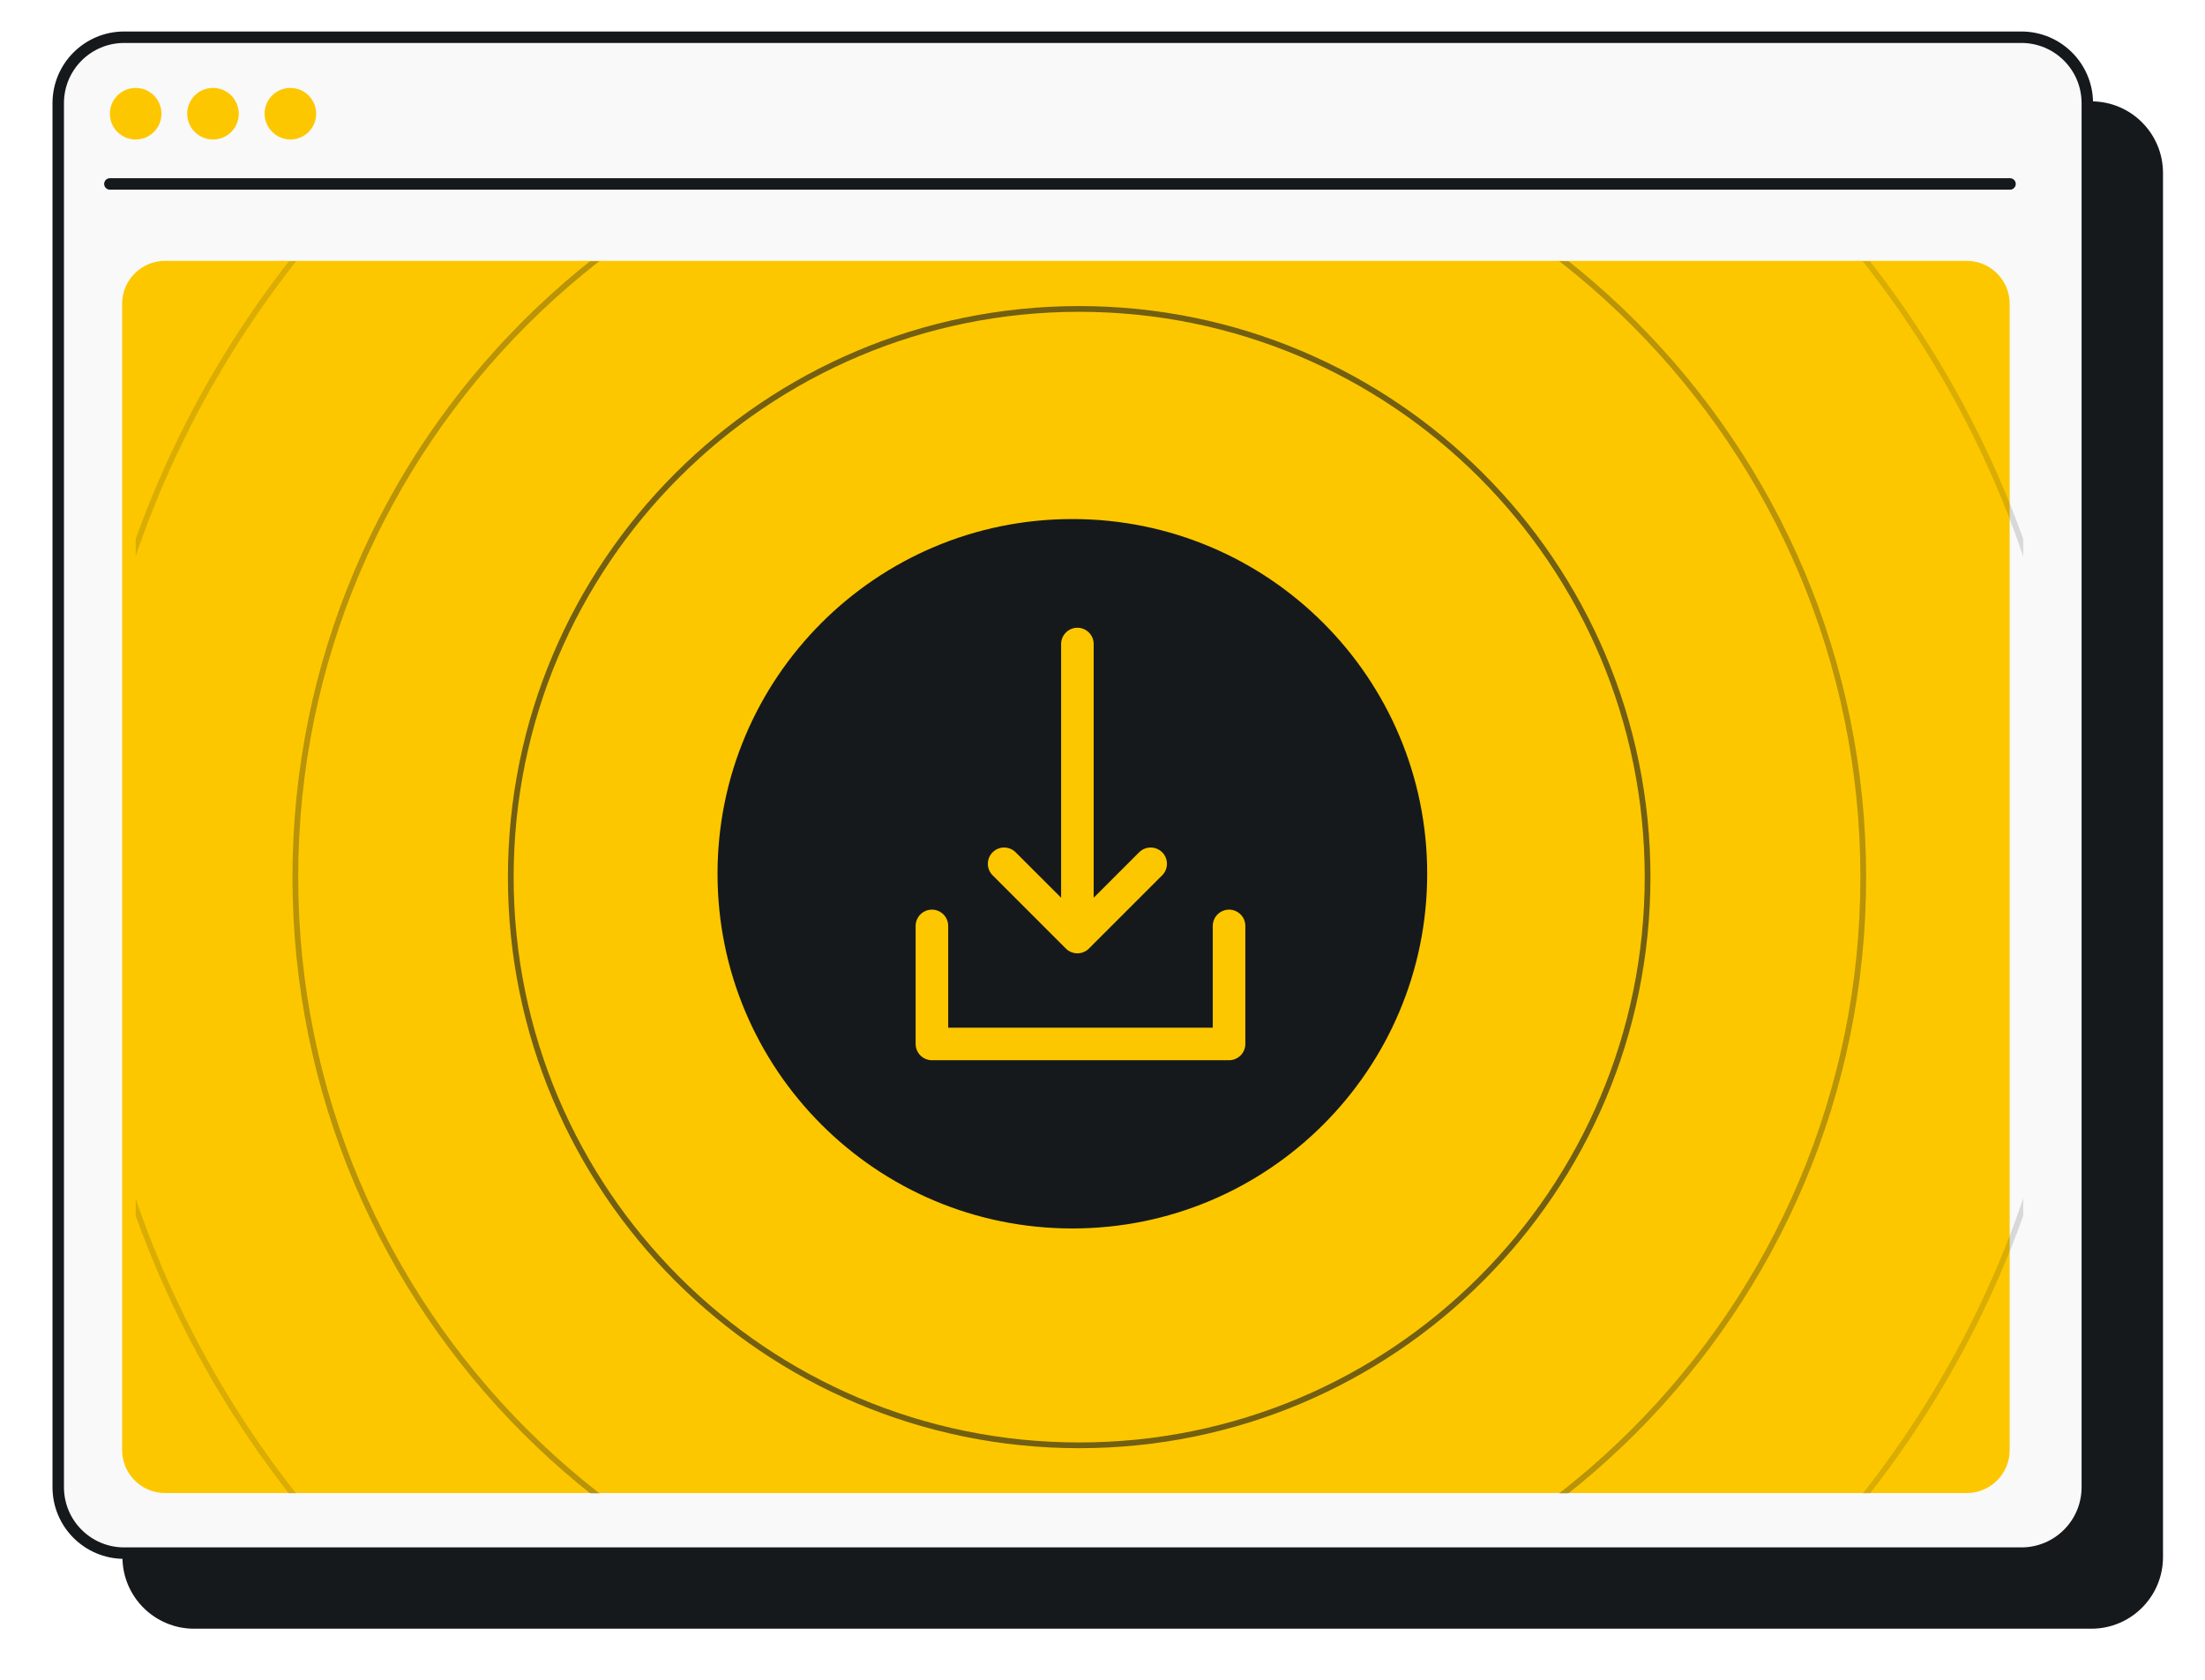
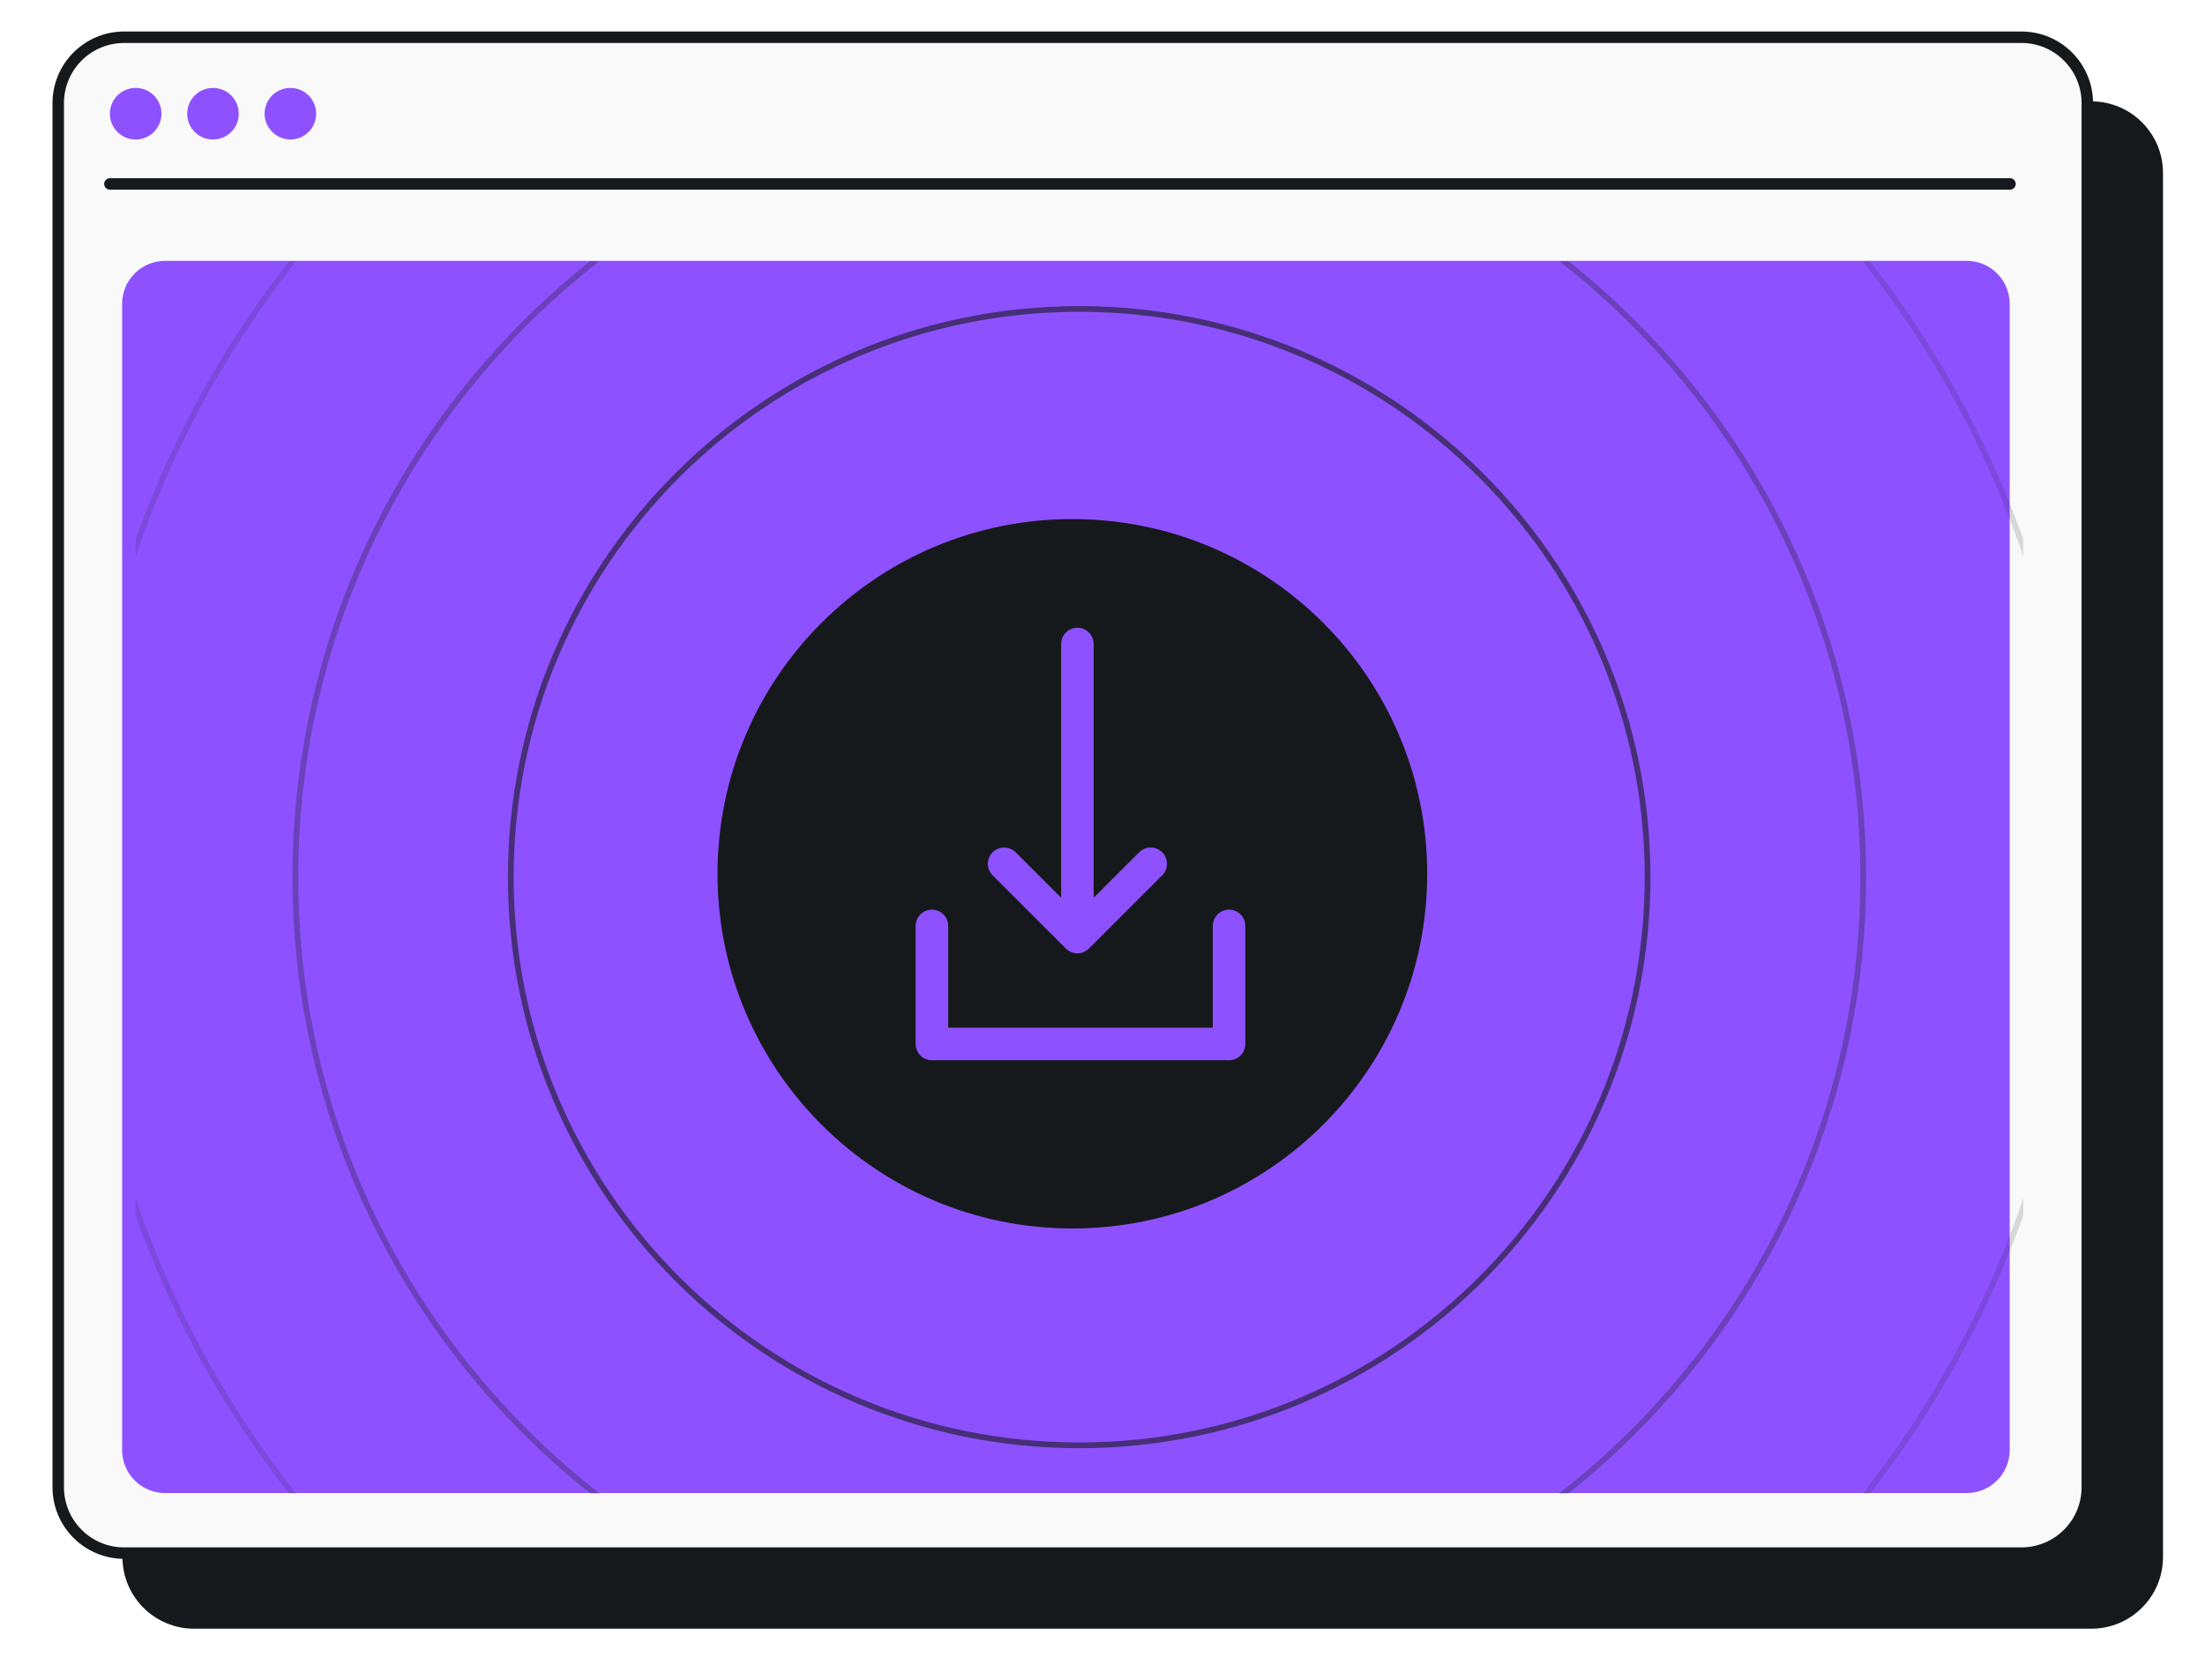
<svg xmlns="http://www.w3.org/2000/svg" width="210" height="160" viewBox="0 0 210 160" fill="none">
  <rect x="11.662" y="9.654" width="194.338" height="145.48" rx="6.824" fill="#16191C" />
  <rect x="5.546" y="3.546" width="193.246" height="144.389" rx="6.278" fill="#F9F9F9" stroke="#16191C" stroke-width="1.092" />
-   <path d="M12.921 13.288C14.28 13.288 15.376 12.191 15.376 10.831C15.376 9.471 14.28 8.375 12.921 8.375C11.562 8.375 10.466 9.471 10.466 10.831C10.466 12.191 11.562 13.288 12.921 13.288Z" fill="#fdc700" />
-   <path d="M20.285 13.288C21.644 13.288 22.74 12.191 22.74 10.831C22.74 9.471 21.644 8.375 20.285 8.375C18.926 8.375 17.83 9.471 17.83 10.831C17.83 12.191 18.926 13.288 20.285 13.288Z" fill="#fdc700" />
-   <path d="M27.654 13.288C29.013 13.288 30.109 12.191 30.109 10.831C30.109 9.471 29.013 8.375 27.654 8.375C26.295 8.375 25.199 9.471 25.199 10.831C25.199 12.191 26.339 13.288 27.654 13.288Z" fill="#fdc700" />
+   <path d="M12.921 13.288C14.28 13.288 15.376 12.191 15.376 10.831C15.376 9.471 14.28 8.375 12.921 8.375C11.562 8.375 10.466 9.471 10.466 10.831C10.466 12.191 11.562 13.288 12.921 13.288Z" fill="#8e51ff" />
+   <path d="M20.285 13.288C21.644 13.288 22.74 12.191 22.74 10.831C22.74 9.471 21.644 8.375 20.285 8.375C18.926 8.375 17.83 9.471 17.83 10.831C17.83 12.191 18.926 13.288 20.285 13.288Z" fill="#8e51ff" />
+   <path d="M27.654 13.288C29.013 13.288 30.109 12.191 30.109 10.831C30.109 9.471 29.013 8.375 27.654 8.375C26.295 8.375 25.199 9.471 25.199 10.831C25.199 12.191 26.339 13.288 27.654 13.288Z" fill="#8e51ff" />
  <path d="M10.466 17.52H191.43" stroke="#16191C" stroke-width="1.092" stroke-linecap="round" />
-   <rect x="11.63" y="24.846" width="179.768" height="117.367" rx="4.094" fill="#fdc700" />
+   <rect x="11.63" y="24.846" width="179.768" height="117.367" rx="4.094" fill="#8e51ff" />
  <mask id="mask0_3062_1184" style="mask-type:alpha" maskUnits="userSpaceOnUse" x="12" y="24" width="181" height="119">
-     <rect x="12.921" y="24.886" width="179.768" height="117.367" rx="4.094" fill="#fdc700" />
+     <rect x="12.921" y="24.886" width="179.768" height="117.367" rx="4.094" fill="#8e51ff" />
  </mask>
  <g mask="url(#mask0_3062_1184)">
    <path opacity="0.3" d="M177.454 83.555C177.454 124.78 144.026 158.2 102.791 158.2C61.555 158.2 28.128 124.78 28.128 83.555C28.128 42.33 61.555 8.91 102.791 8.91C144.026 8.91 177.454 42.33 177.454 83.555Z" stroke="#16191C" stroke-width="0.546" />
    <path opacity="0.15" d="M197.998 83.57C197.998 136.13 155.379 178.739 102.805 178.739C50.232 178.739 7.613 136.13 7.613 83.57C7.613 31.009 50.232 -11.599 102.805 -11.599C155.379 -11.599 197.998 31.009 197.998 83.57Z" stroke="#16191C" stroke-width="0.546" />
    <path opacity="0.6" d="M156.913 83.546C156.913 113.436 132.677 137.667 102.78 137.667C72.882 137.667 48.646 113.436 48.646 83.546C48.646 53.657 72.882 29.426 102.78 29.426C132.677 29.426 156.913 53.657 156.913 83.546Z" stroke="#16191C" stroke-width="0.546" />
    <path d="M136.03 83.599C136.03 102.015 121.097 116.944 102.677 116.944C84.256 116.944 69.323 102.015 69.323 83.599C69.323 65.183 84.256 50.254 102.677 50.254C121.097 50.254 136.03 65.183 136.03 83.599Z" stroke="#16191C" stroke-width="0.546" />
    <rect x="67.836" y="48.94" width="68.588" height="68.571" rx="34.285" fill="#16191C" />
-     <rect x="67.836" y="48.94" width="68.588" height="68.571" rx="34.285" stroke="#fdc700" />
-     <path d="M88.754 88.194V99.436H117.053V88.194" stroke="#fdc700" stroke-width="3.101" stroke-linecap="round" stroke-linejoin="round" />
-     <path d="M102.609 61.343V89.254M102.609 89.254L95.631 82.276M102.609 89.254L109.587 82.276" stroke="#fdc700" stroke-width="3.101" stroke-linecap="round" stroke-linejoin="round" />
+     <rect x="67.836" y="48.94" width="68.588" height="68.571" rx="34.285" stroke="#8e51ff" />
+     <path d="M88.754 88.194V99.436H117.053V88.194" stroke="#8e51ff" stroke-width="3.101" stroke-linecap="round" stroke-linejoin="round" />
+     <path d="M102.609 61.343V89.254M102.609 89.254L95.631 82.276M102.609 89.254L109.587 82.276" stroke="#8e51ff" stroke-width="3.101" stroke-linecap="round" stroke-linejoin="round" />
  </g>
</svg>
